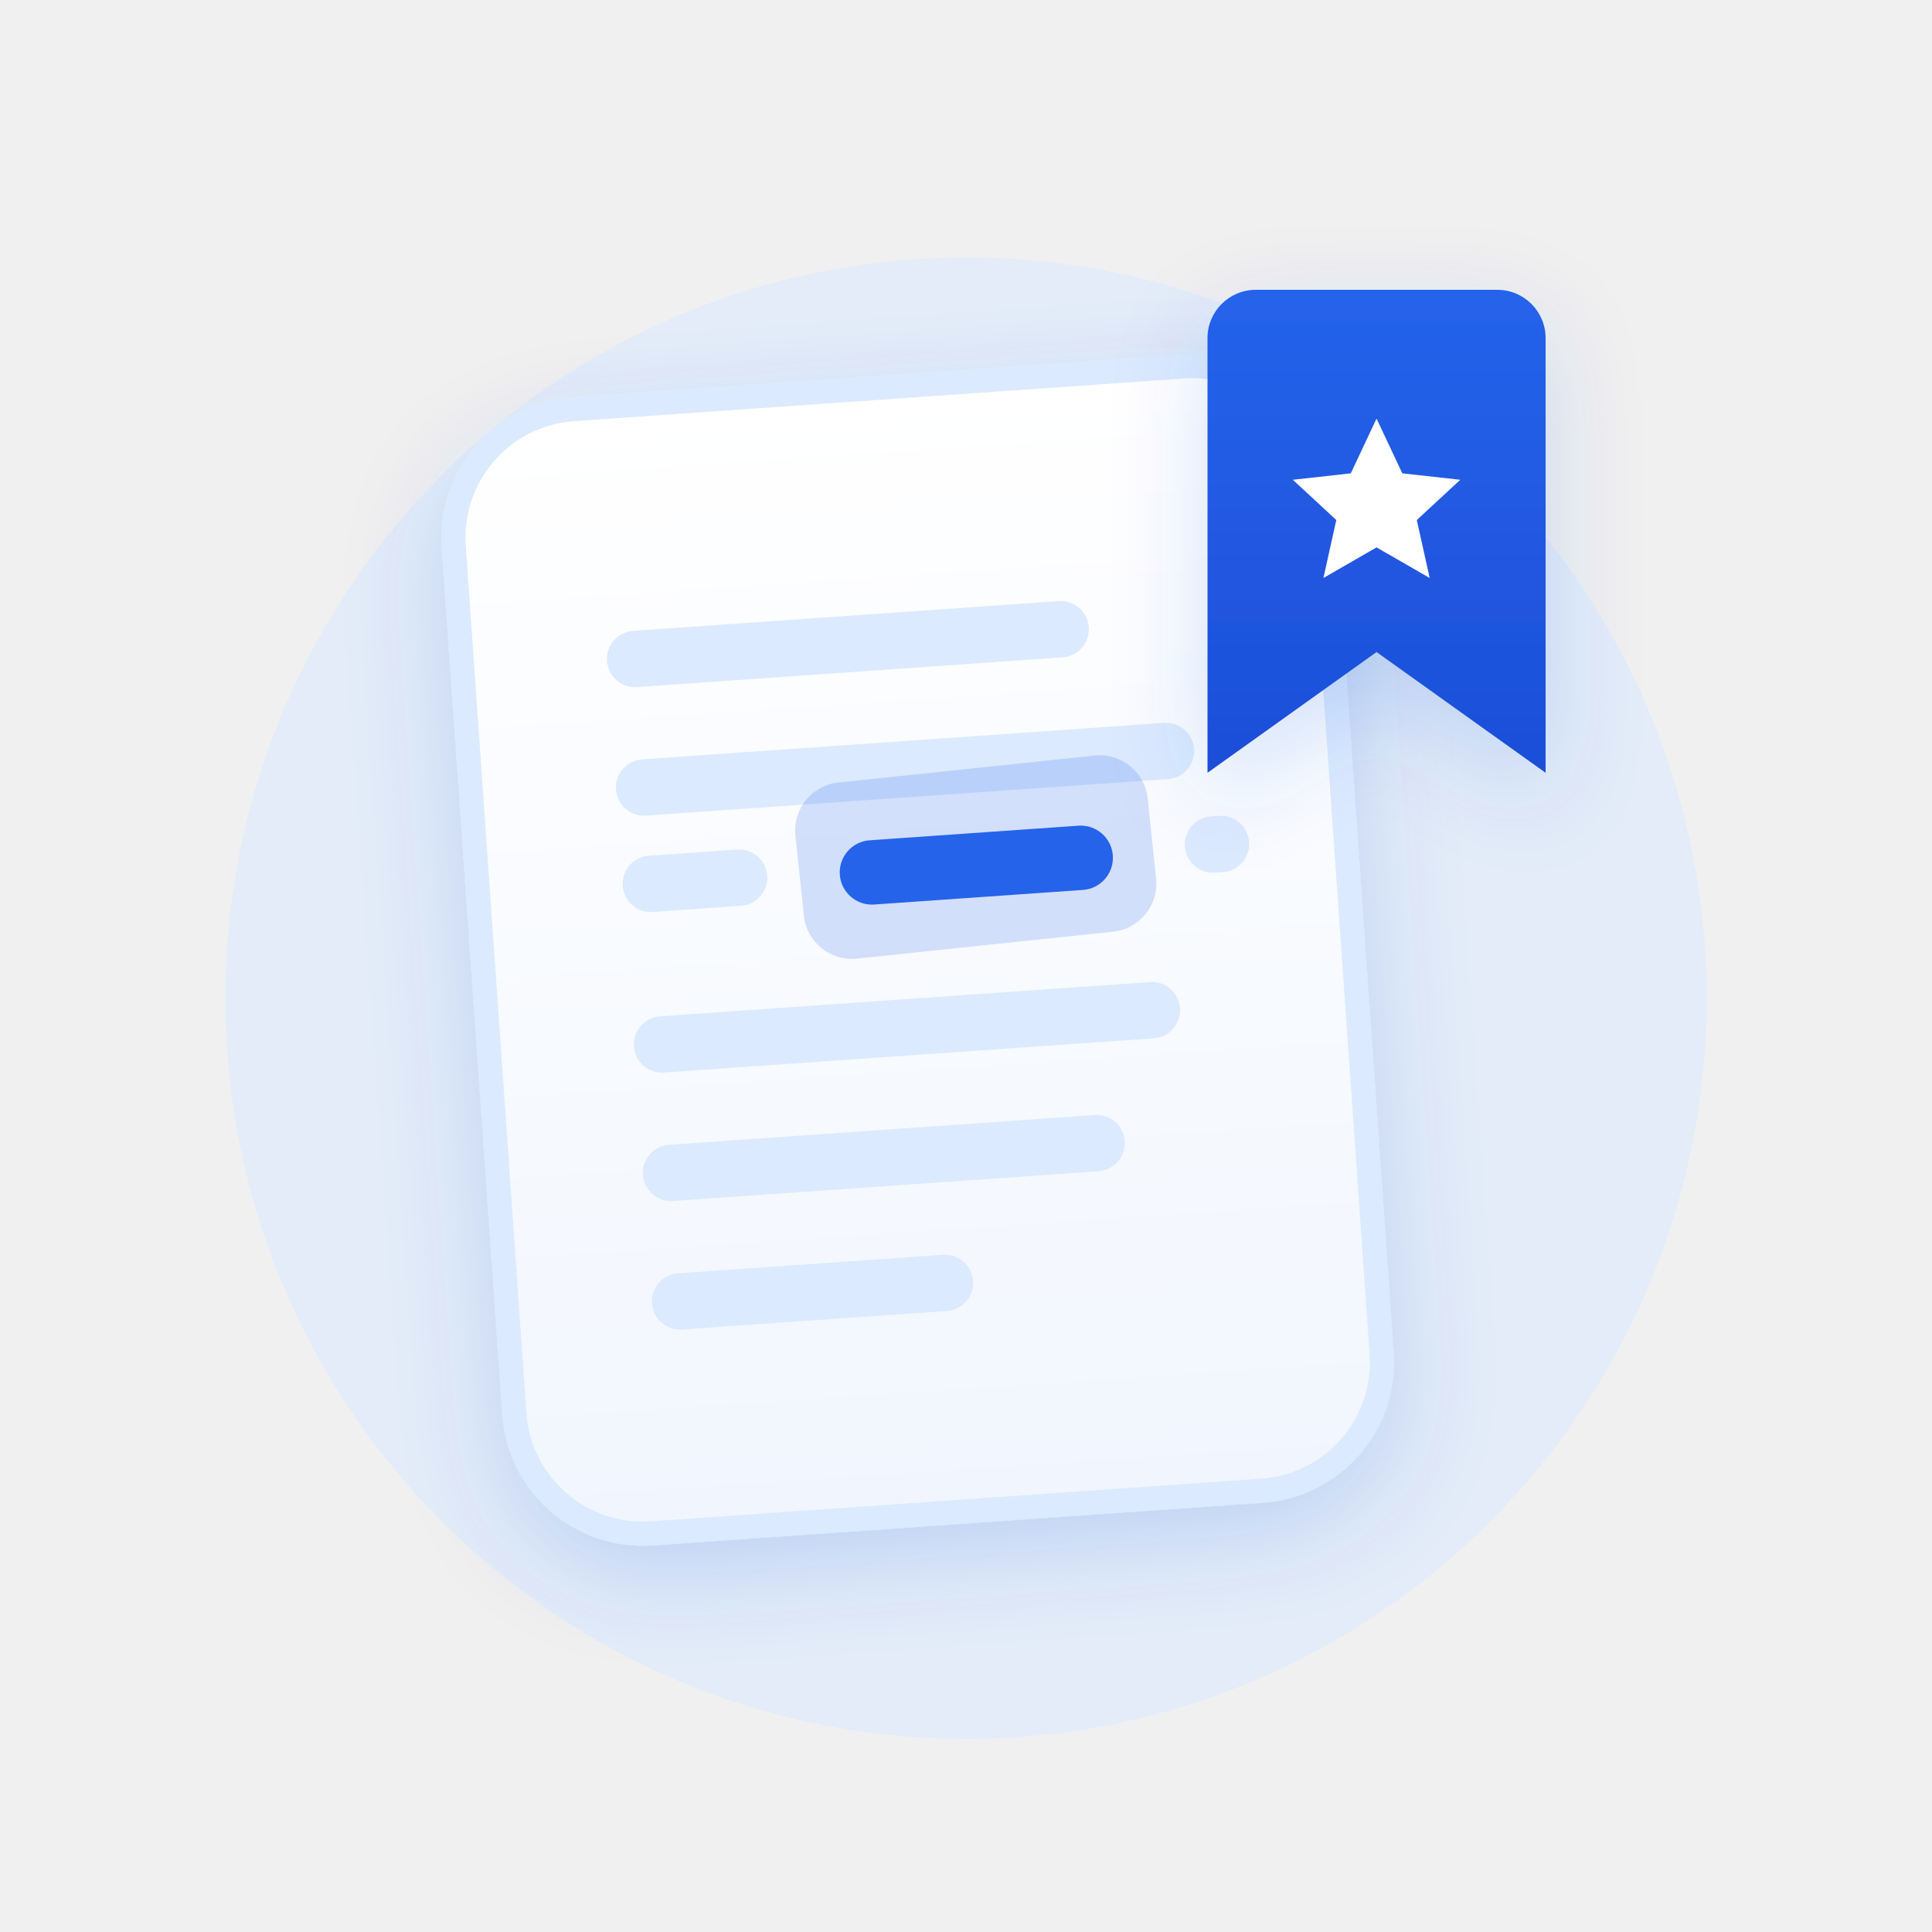
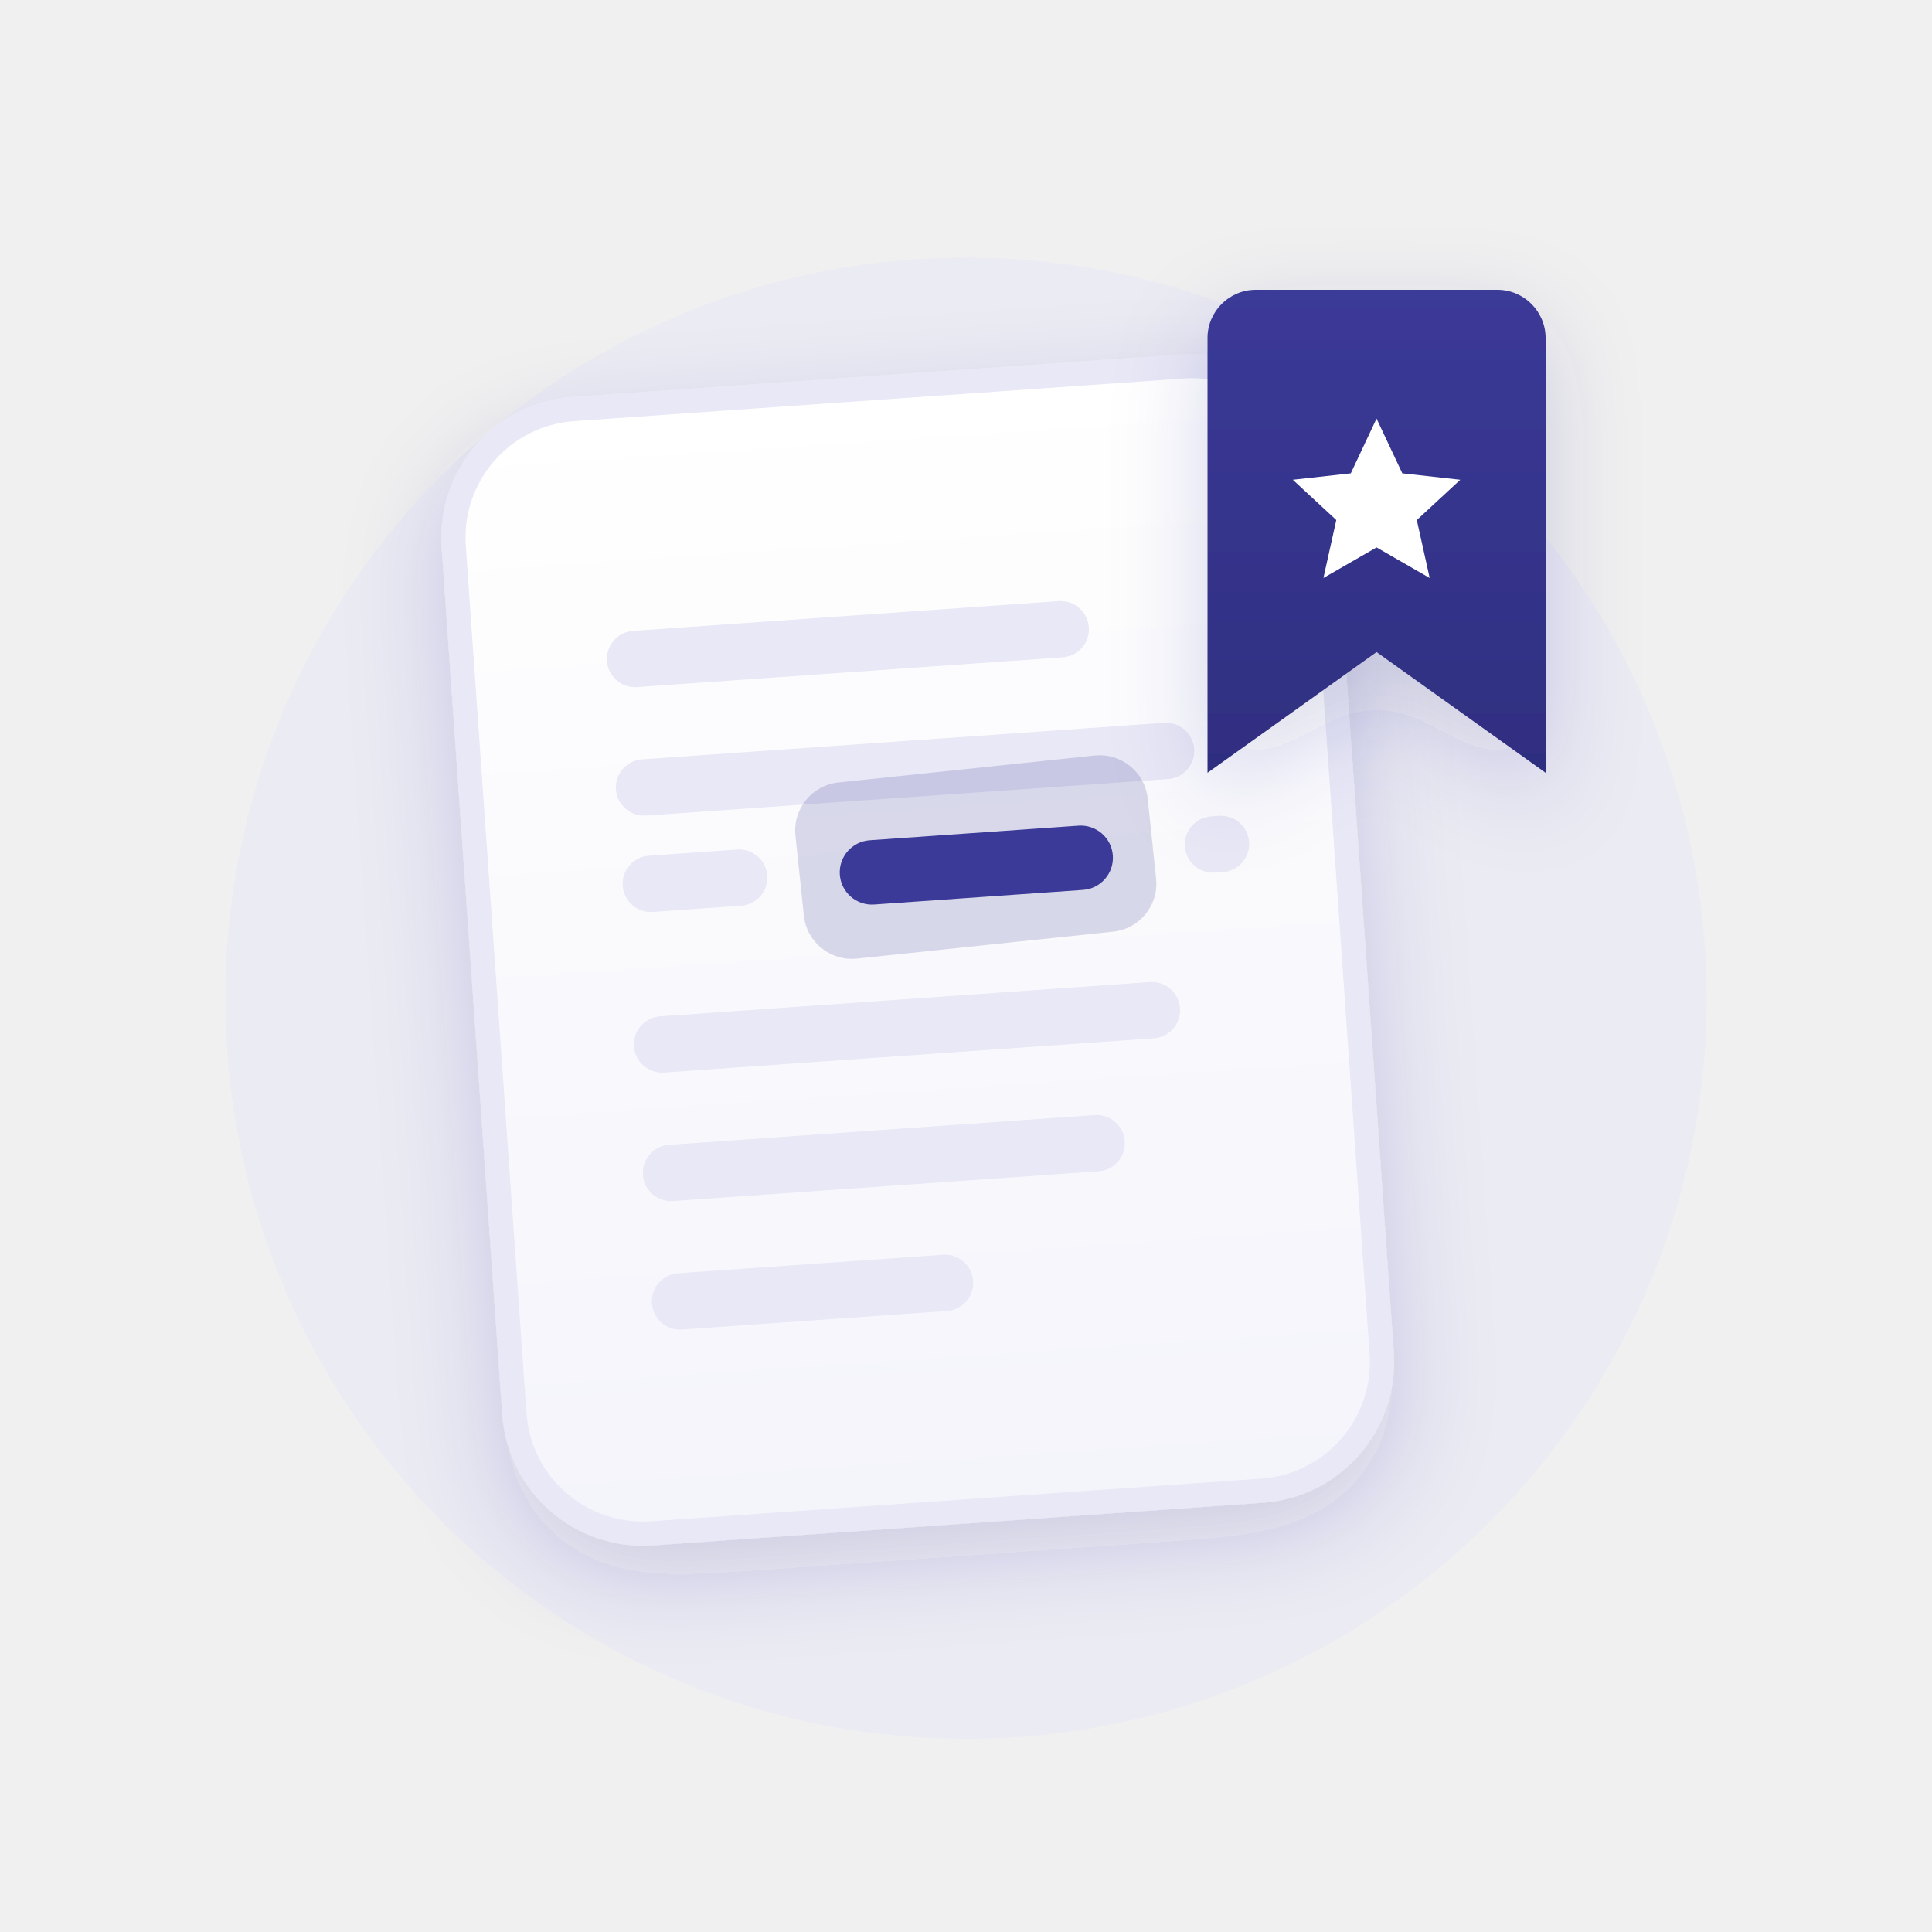
<svg xmlns="http://www.w3.org/2000/svg" viewBox="0 0 120 120">
  <defs>
    <linearGradient id="page" x1="0" y1="0" x2="0" y2="1">
      <stop offset="0" stop-color="#FFFFFF" />
-       <stop offset="1" stop-color="#F1F6FE" />
+       <stop offset="1" stop-color="#F4F4FB" />
    </linearGradient>
    <linearGradient id="blue" x1="0" y1="0" x2="0" y2="1">
-       <stop offset="0" stop-color="#2563EB" />
-       <stop offset="1" stop-color="#1D4ED8" />
+       <stop offset="0" stop-color="#3B3A98" />
+       <stop offset="1" stop-color="#2F2E80" />
    </linearGradient>
    <filter id="sh" x="-30%" y="-30%" width="160%" height="160%">
-       <feDropShadow dx="0" dy="2" stdDeviation="3" flood-color="#1D4ED8" flood-opacity=".16" />
+       <feDropShadow dx="0" dy="2" stdDeviation="3" flood-color="#2F2E80" flood-opacity=".16" />
    </filter>
  </defs>
-   <circle cx="60" cy="62" r="46" fill="#DBEAFE" fill-opacity=".6" />
+   <circle cx="60" cy="62" r="46" fill="#E8E8F6" fill-opacity=".6" />
  <g transform="rotate(-4 57 59)">
    <g filter="url(#sh)">
-       <rect x="30" y="24" width="54" height="70" rx="8" fill="url(#page)" stroke="#DBEAFE" stroke-width="1.5" />
+       <rect x="30" y="24" width="54" height="70" rx="8" fill="url(#page)" stroke="#E8E8F6" stroke-width="1.5" />
    </g>
-     <rect x="39" y="38" width="30" height="3.5" rx="1.75" fill="#DBEAFE" />
-     <rect x="39" y="46" width="36" height="3.5" rx="1.75" fill="#DBEAFE" />
-     <rect x="39" y="52" width="9" height="3.5" rx="1.75" fill="#DBEAFE" />
-     <rect x="50" y="48" width="22" height="11" rx="3" fill="#2563EB" fill-opacity=".18" transform="rotate(-2 61 53.5)" />
-     <rect x="52.5" y="52" width="17" height="4" rx="2" fill="#2563EB" />
-     <rect x="74" y="52" width="4" height="3.5" rx="1.75" fill="#DBEAFE" />
-     <rect x="39" y="62" width="34" height="3.5" rx="1.75" fill="#DBEAFE" />
-     <rect x="39" y="70" width="30" height="3.5" rx="1.75" fill="#DBEAFE" />
-     <rect x="39" y="78" width="20" height="3.5" rx="1.75" fill="#DBEAFE" />
+     <rect x="39" y="38" width="30" height="3.5" rx="1.75" fill="#E8E8F6" />
+     <rect x="39" y="46" width="36" height="3.5" rx="1.75" fill="#E8E8F6" />
+     <rect x="39" y="52" width="9" height="3.5" rx="1.75" fill="#E8E8F6" />
+     <rect x="50" y="48" width="22" height="11" rx="3" fill="#3B3A98" fill-opacity=".18" transform="rotate(-2 61 53.5)" />
+     <rect x="52.5" y="52" width="17" height="4" rx="2" fill="#3B3A98" />
+     <rect x="74" y="52" width="4" height="3.5" rx="1.75" fill="#E8E8F6" />
+     <rect x="39" y="62" width="34" height="3.5" rx="1.75" fill="#E8E8F6" />
+     <rect x="39" y="70" width="30" height="3.5" rx="1.75" fill="#E8E8F6" />
+     <rect x="39" y="78" width="20" height="3.5" rx="1.75" fill="#E8E8F6" />
  </g>
  <g filter="url(#sh)">
    <path d="M78,18 h15 a3,3 0 0 1 3,3 v27 l-10.5,-7.5 l-10.5,7.5 v-27 a3,3 0 0 1 3,-3 Z" fill="url(#blue)" />
  </g>
  <path d="M85.5,26 l1.6,3.4 3.6,.4 -2.7,2.5 .8,3.6 -3.3,-1.9 -3.3,1.9 .8,-3.6 -2.7,-2.5 3.6,-.4 Z" fill="#FFFFFF" />
</svg>
